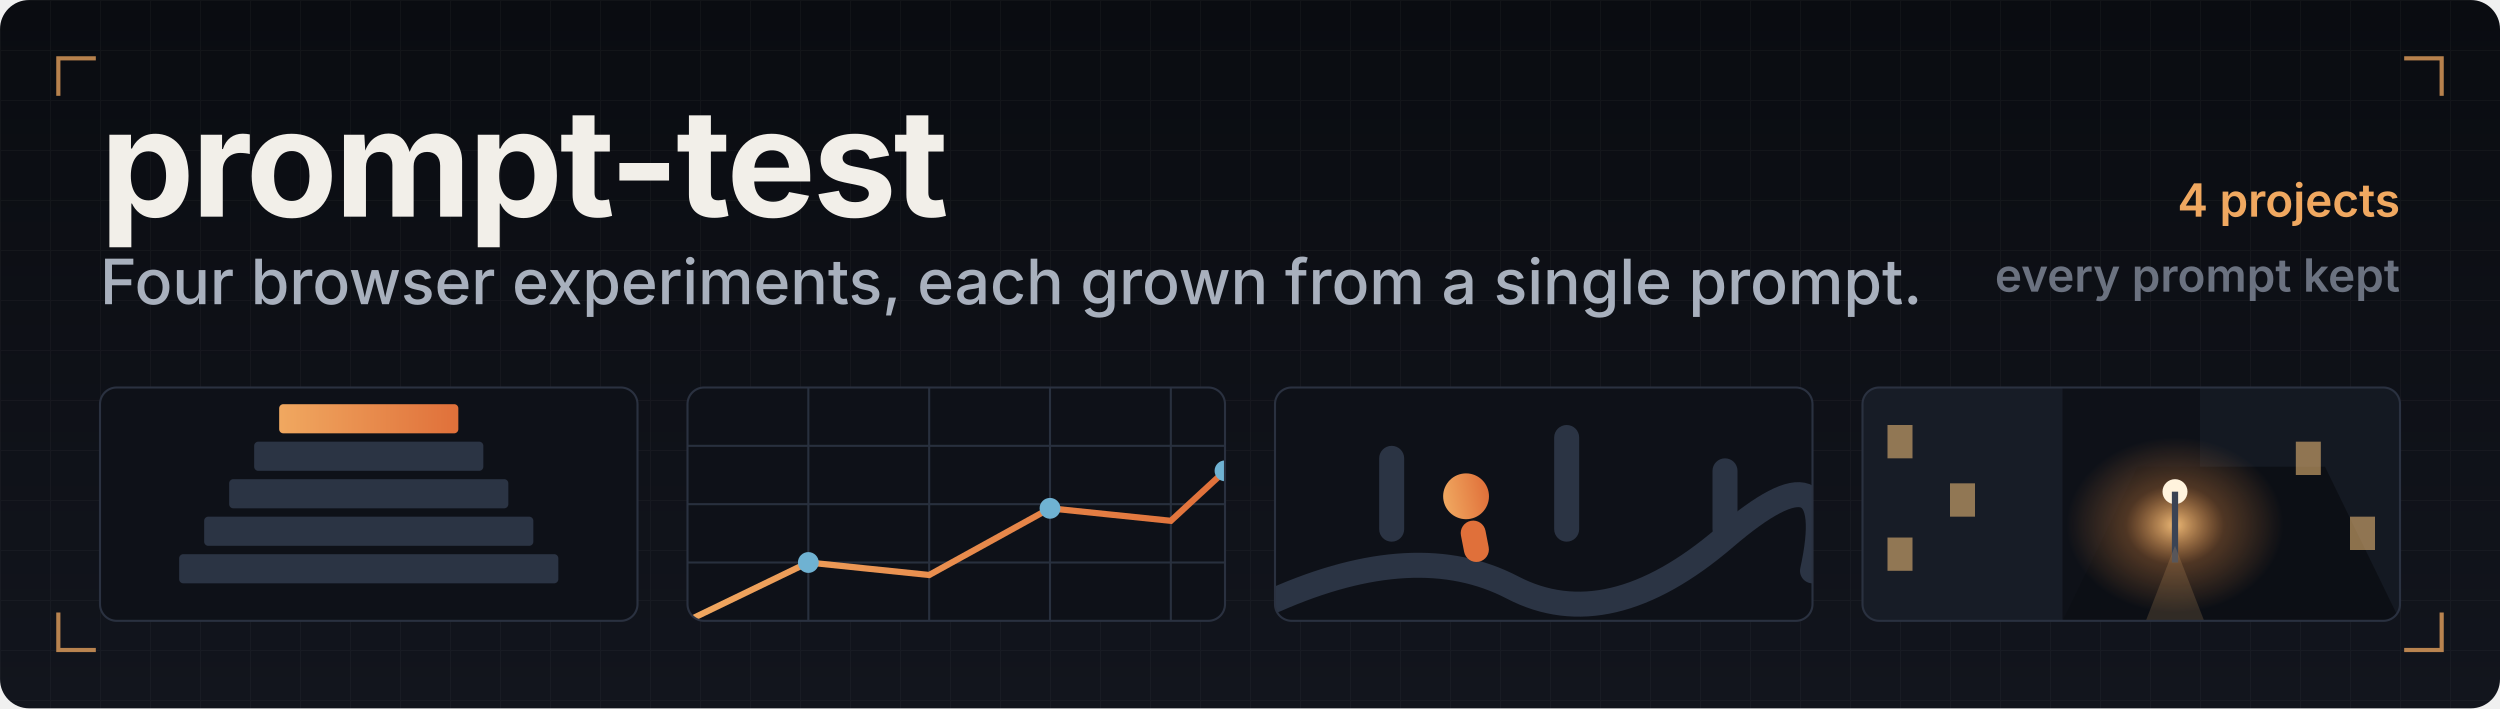
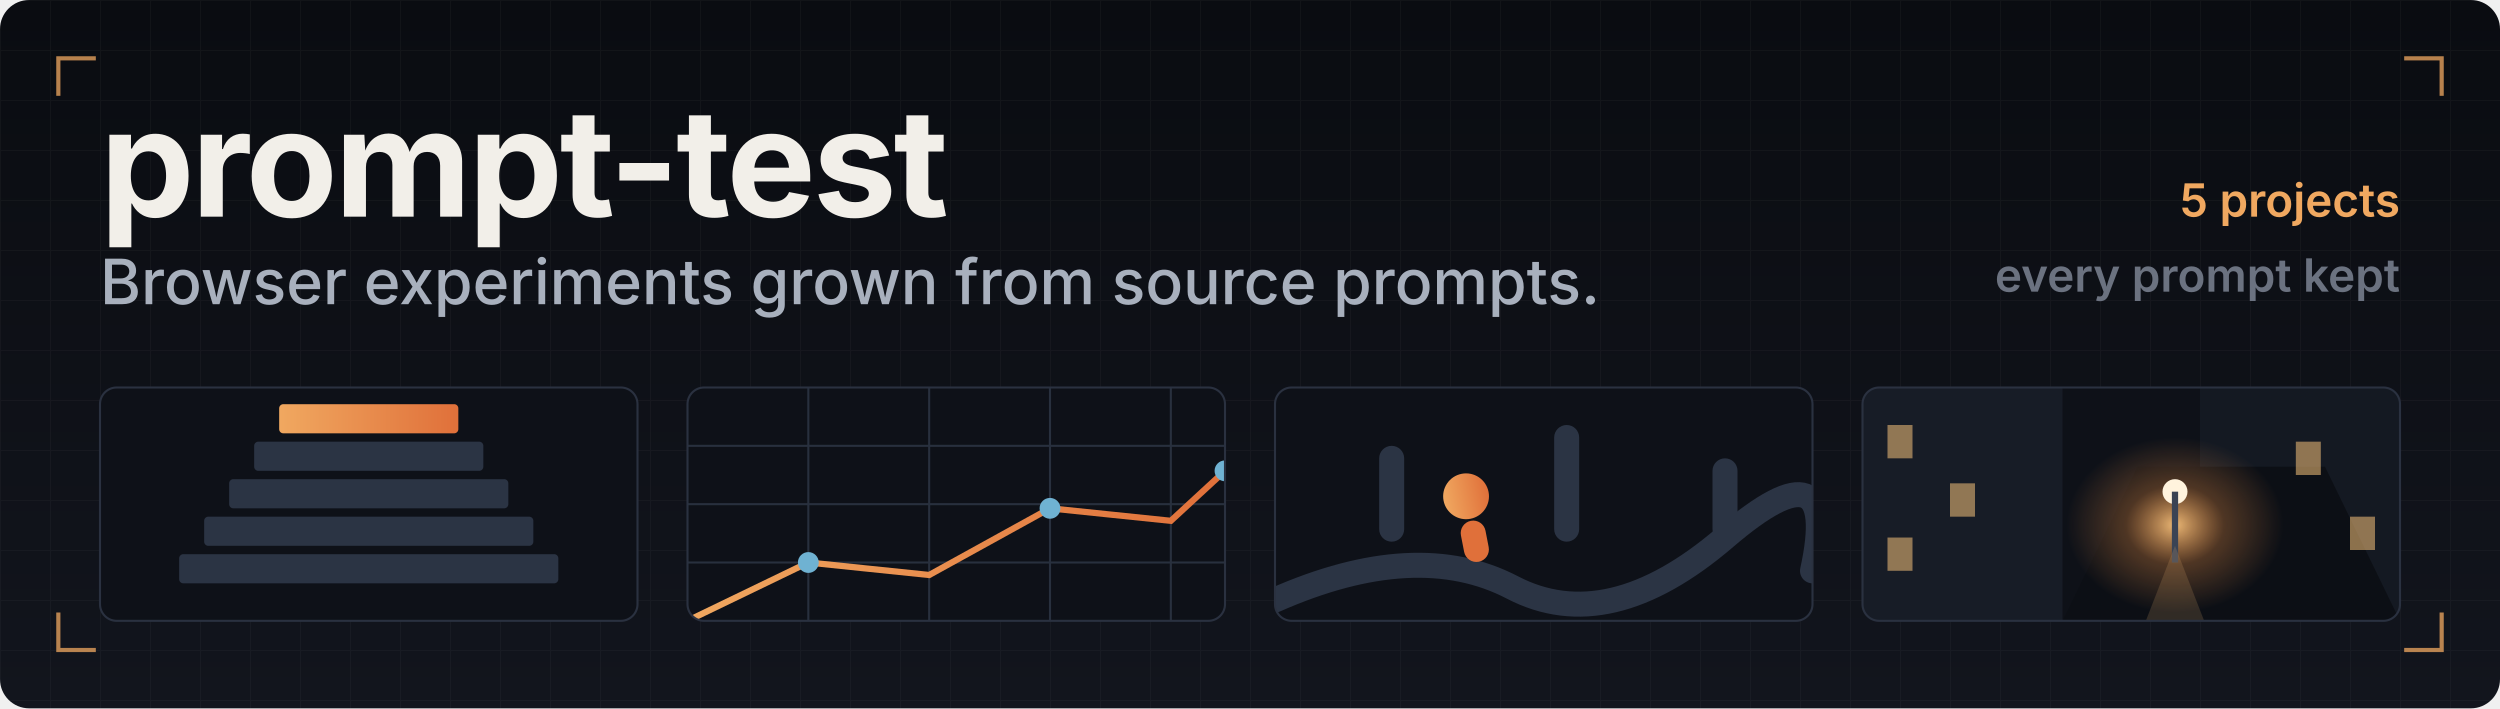
<svg xmlns="http://www.w3.org/2000/svg" viewBox="0 0 1200 340" width="1200" height="340" role="img" aria-labelledby="t d">
  <defs>
    <linearGradient id="sky" x1="0" y1="0" x2="0" y2="1">
      <stop offset="0" stop-color="#0a0c11" />
      <stop offset="1" stop-color="#12151d" />
    </linearGradient>
    <linearGradient id="amber" x1="0" y1="0" x2="1" y2="0">
      <stop offset="0" stop-color="#f0a860" />
      <stop offset="1" stop-color="#e0703a" />
    </linearGradient>
    <radialGradient id="lamp" cx="0.5" cy="0.5" r="0.5">
      <stop offset="0" stop-color="#f6c07a" stop-opacity="0.95" />
      <stop offset="0.45" stop-color="#e08a44" stop-opacity="0.32" />
      <stop offset="1" stop-color="#e08a44" stop-opacity="0" />
    </radialGradient>
    <pattern id="grid" width="24" height="24" patternUnits="userSpaceOnUse">
      <path d="M24 0H0V24" fill="none" stroke="#ffffff" stroke-opacity="0.035" stroke-width="1" />
    </pattern>
    <clipPath id="p1">
      <rect x="48" y="186" width="258" height="112" rx="8" />
    </clipPath>
    <clipPath id="p2">
      <rect x="330" y="186" width="258" height="112" rx="8" />
    </clipPath>
    <clipPath id="p3">
      <rect x="612" y="186" width="258" height="112" rx="8" />
    </clipPath>
    <clipPath id="p4">
      <rect x="894" y="186" width="258" height="112" rx="8" />
    </clipPath>
  </defs>
  <rect width="1200" height="340" rx="14" fill="url(#sky)" />
  <rect width="1200" height="340" rx="14" fill="url(#grid)" />
  <g stroke="#f0a860" stroke-width="2" fill="none" stroke-opacity="0.75">
    <path d="M28 46V28h18M1172 46V28h-18M28 294v18h18M1172 294v18h-18" />
  </g>
  <text x="48" y="104" font-family="-apple-system,BlinkMacSystemFont,Segoe UI,PingFang SC,sans-serif" font-size="72" font-weight="700" fill="#f2efe9" letter-spacing="-1.5">prompt-test</text>
-   <text x="48" y="146" font-family="-apple-system,BlinkMacSystemFont,Segoe UI,PingFang SC,sans-serif" font-size="30" font-weight="500" fill="#a8b0bd">Four browser experiments, each grown from a single prompt.</text>
+   <text x="48" y="146" font-family="-apple-system,BlinkMacSystemFont,Segoe UI,PingFang SC,sans-serif" font-size="30" font-weight="500" fill="#a8b0bd">Browser experiments grown from source prompts.</text>
  <g font-family="-apple-system,BlinkMacSystemFont,Segoe UI,PingFang SC,sans-serif" font-size="22" font-weight="600">
    <rect x="48" y="160" width="200" height="0" fill="none" />
-     <text x="1152" y="104" text-anchor="end" fill="#f0a860">4 projects</text>
+     <text x="1152" y="104" text-anchor="end" fill="#f0a860">5 projects</text>
    <text x="1152" y="140" text-anchor="end" fill="#6b7280">every prompt kept</text>
  </g>
  <g clip-path="url(#p1)">
    <rect x="48" y="186" width="258" height="112" fill="#0e1118" />
    <g fill="#2b3444">
      <rect x="86" y="266" width="182" height="14" rx="2" />
      <rect x="98" y="248" width="158" height="14" rx="2" />
      <rect x="110" y="230" width="134" height="14" rx="2" />
      <rect x="122" y="212" width="110" height="14" rx="2" />
    </g>
    <rect x="134" y="194" width="86" height="14" rx="2" fill="url(#amber)" />
  </g>
  <g clip-path="url(#p2)">
    <rect x="330" y="186" width="258" height="112" fill="#0e1118" />
    <g stroke="#28303e" stroke-width="1" fill="none">
      <path d="M330 214h258M330 242h258M330 270h258M388 186v112M446 186v112M504 186v112M562 186v112" />
    </g>
    <path d="M330 298 L388 270 L446 276 L504 244 L562 250 L588 226" fill="none" stroke="url(#amber)" stroke-width="3" />
    <g fill="#6fb2d2">
      <circle cx="388" cy="270" r="5" />
      <circle cx="504" cy="244" r="5" />
      <circle cx="588" cy="226" r="5" />
    </g>
  </g>
  <g clip-path="url(#p3)">
    <rect x="612" y="186" width="258" height="112" fill="#0e1118" />
    <path d="M612 288 Q680 258 726 282 T828 258 T870 274" fill="none" stroke="#2b3444" stroke-width="12" stroke-linecap="round" />
    <g fill="#2b3444">
      <rect x="662" y="214" width="12" height="46" rx="6" />
      <rect x="746" y="204" width="12" height="56" rx="6" />
      <rect x="822" y="220" width="12" height="40" rx="6" />
    </g>
    <g transform="rotate(-11 706 250)">
      <circle cx="706" cy="238" r="11" fill="url(#amber)" />
      <rect x="700" y="250" width="12" height="20" rx="6" fill="#e0703a" />
    </g>
  </g>
  <g clip-path="url(#p4)">
    <rect x="894" y="186" width="258" height="112" fill="#0e1118" />
    <path d="M894 186h96v112h-96z" fill="#171c26" />
    <path d="M1056 186h96v112h-96z" fill="#141922" />
    <path d="M990 298 L1026 224 L1116 224 L1152 298Z" fill="#0c0f15" />
    <g fill="#f6c07a" fill-opacity="0.55">
      <rect x="906" y="204" width="12" height="16" />
      <rect x="936" y="232" width="12" height="16" />
      <rect x="906" y="258" width="12" height="16" />
      <rect x="1102" y="212" width="12" height="16" />
      <rect x="1128" y="248" width="12" height="16" />
    </g>
    <ellipse cx="1044" cy="252" rx="52" ry="42" fill="url(#lamp)" />
    <circle cx="1044" cy="236" r="6" fill="#fff3dd" />
    <path d="M1044 236v34" stroke="#3a4354" stroke-width="3" />
    <path d="M1030 298 L1044 262 L1058 298Z" fill="#f6c07a" fill-opacity="0.16" />
  </g>
  <g fill="none" stroke="#2a3140" stroke-width="1">
    <rect x="48" y="186" width="258" height="112" rx="8" />
    <rect x="330" y="186" width="258" height="112" rx="8" />
    <rect x="612" y="186" width="258" height="112" rx="8" />
    <rect x="894" y="186" width="258" height="112" rx="8" />
  </g>
</svg>
